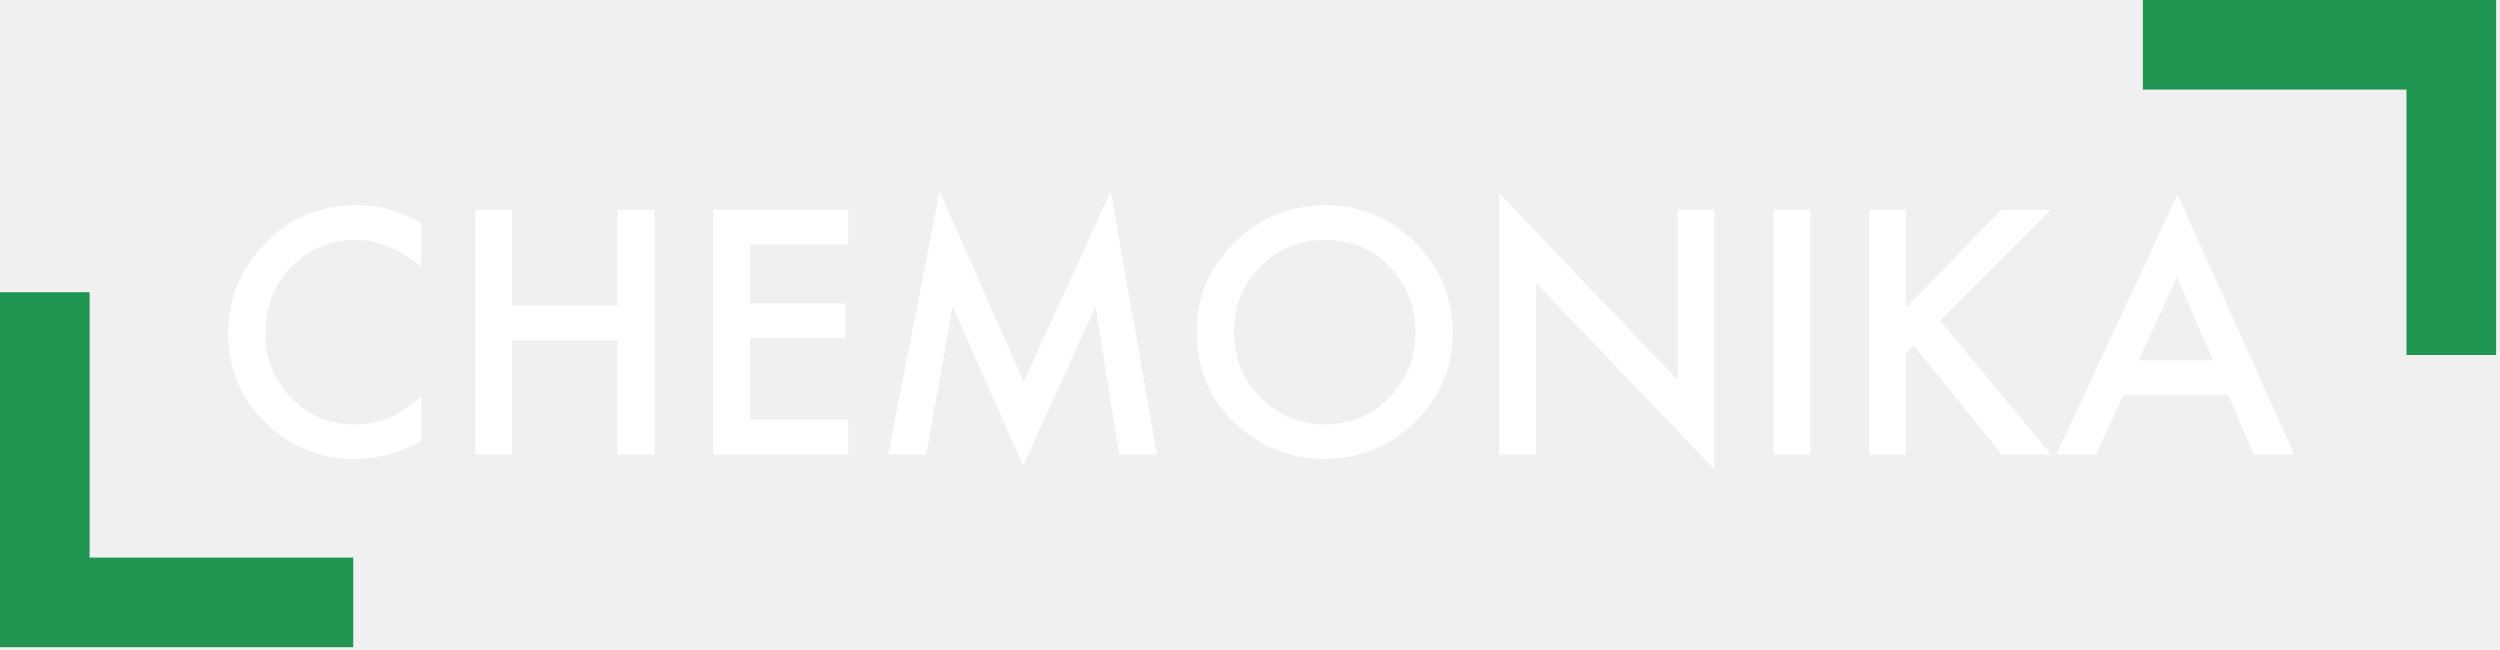
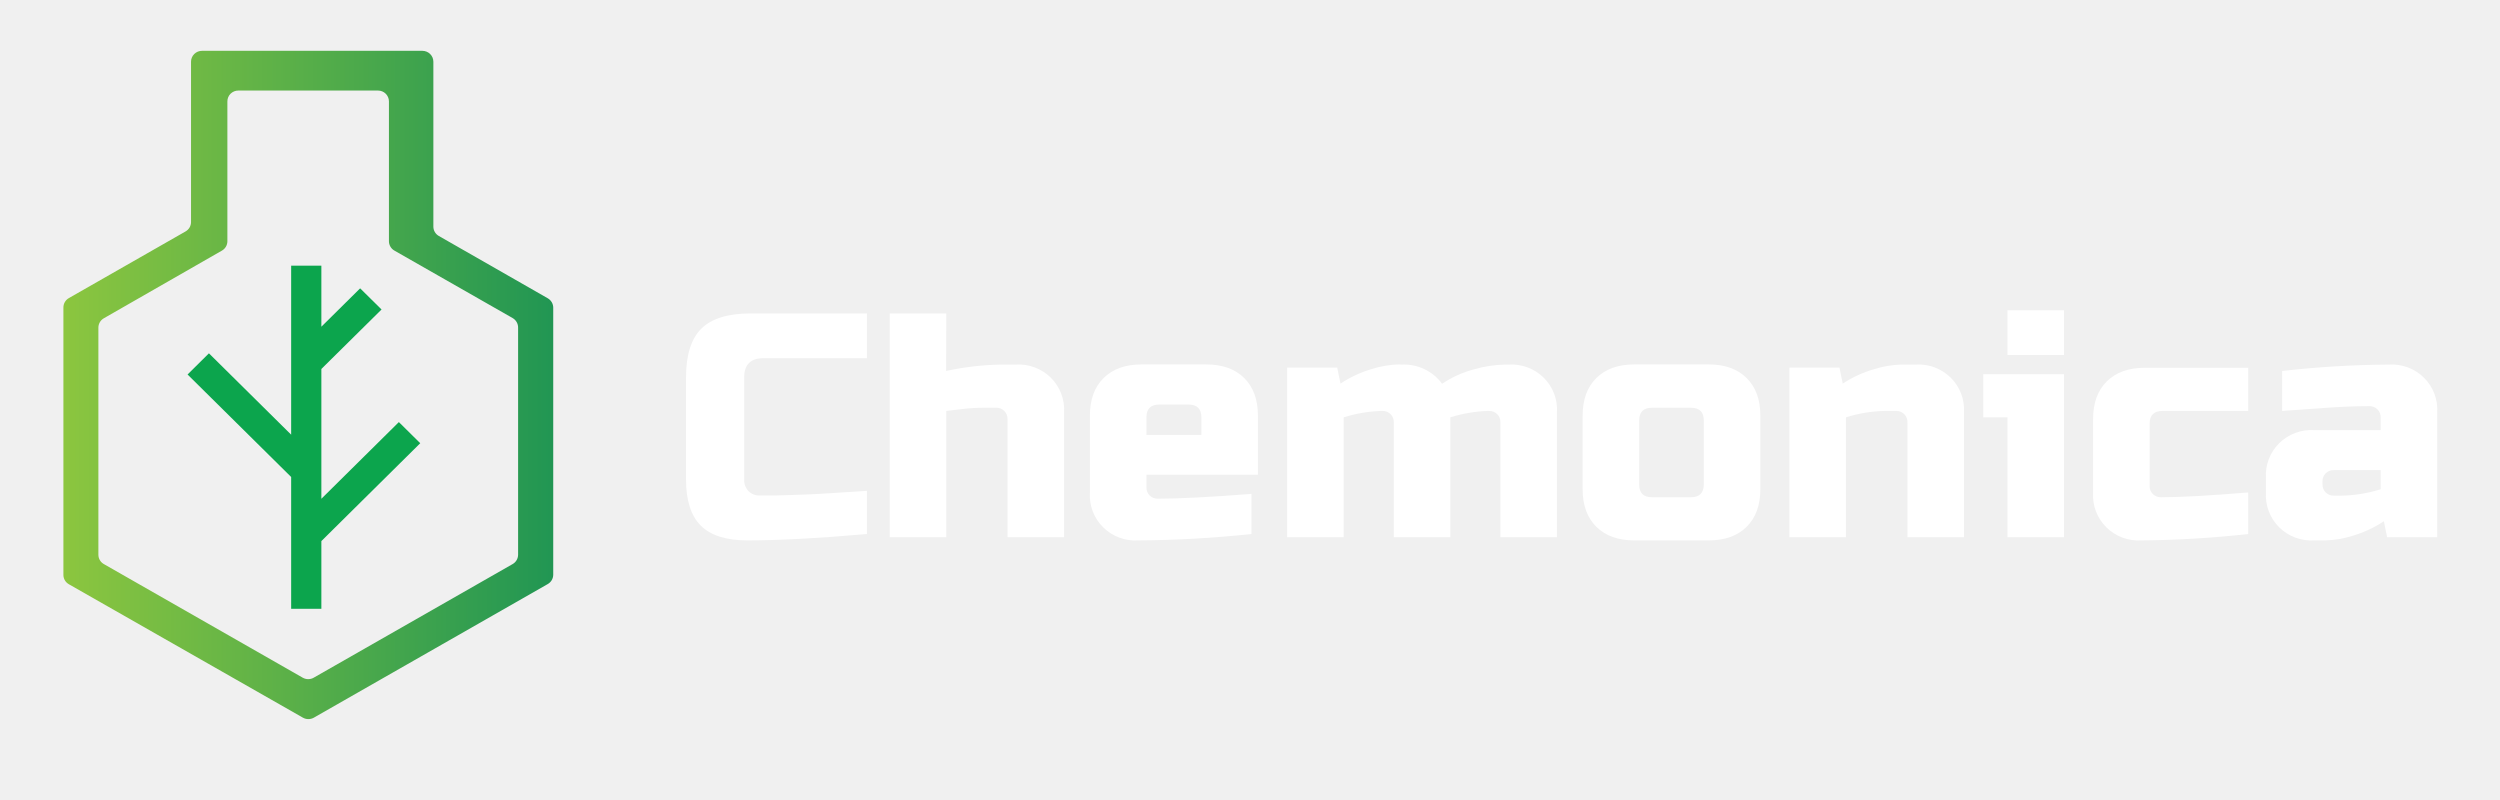
- <svg xmlns="http://www.w3.org/2000/svg" width="154" height="40" viewBox="0 0 154 40" fill="none">
-   <path d="M25.949 13.732V16.428C24.634 15.328 23.273 14.777 21.867 14.777C20.318 14.777 19.012 15.334 17.951 16.447C16.884 17.554 16.35 18.908 16.35 20.51C16.35 22.092 16.884 23.426 17.951 24.514C19.019 25.601 20.328 26.145 21.877 26.145C22.678 26.145 23.358 26.014 23.918 25.754C24.23 25.624 24.553 25.448 24.885 25.227C25.223 25.005 25.578 24.738 25.949 24.426V27.17C24.647 27.906 23.28 28.273 21.848 28.273C19.693 28.273 17.854 27.521 16.33 26.018C14.813 24.501 14.055 22.671 14.055 20.529C14.055 18.609 14.69 16.896 15.959 15.393C17.521 13.55 19.543 12.629 22.023 12.629C23.378 12.629 24.686 12.997 25.949 13.732ZM31.535 18.82H38.039V12.922H40.315V28H38.039V20.959H31.535V28H29.26V12.922H31.535V18.82ZM52.248 15.06H46.203V18.684H52.072V20.822H46.203V25.861H52.248V28H43.928V12.922H52.248V15.06ZM54.709 28L57.883 11.789L63.059 23.508L68.42 11.789L71.272 28H68.938L67.482 18.898L63.02 28.693L58.684 18.889L57.062 28H54.709ZM73.723 20.393C73.723 18.27 74.501 16.447 76.057 14.924C77.606 13.4 79.468 12.639 81.643 12.639C83.791 12.639 85.633 13.407 87.17 14.943C88.713 16.48 89.484 18.326 89.484 20.48C89.484 22.648 88.71 24.488 87.16 25.998C85.604 27.515 83.726 28.273 81.525 28.273C79.579 28.273 77.831 27.6 76.281 26.252C74.576 24.761 73.723 22.808 73.723 20.393ZM76.018 20.422C76.018 22.088 76.578 23.459 77.697 24.533C78.811 25.607 80.096 26.145 81.555 26.145C83.137 26.145 84.471 25.598 85.559 24.504C86.646 23.397 87.189 22.049 87.189 20.461C87.189 18.853 86.652 17.505 85.578 16.418C84.51 15.324 83.189 14.777 81.613 14.777C80.044 14.777 78.719 15.324 77.639 16.418C76.558 17.499 76.018 18.833 76.018 20.422ZM92.346 28V11.896L103.342 23.4V12.922H105.617V28.918L94.621 17.443V28H92.346ZM111.516 12.922V28H109.24V12.922H111.516ZM117.414 18.938L123.283 12.922H126.32L119.504 19.748L126.359 28H123.312L117.883 21.291L117.414 21.76V28H115.139V12.922H117.414V18.938ZM137.258 24.338H130.803L129.123 28H126.672L134.133 11.975L141.33 28H138.84L137.258 24.338ZM136.33 22.199L134.094 17.072L131.75 22.199H136.33Z" fill="white" />
-   <path fill-rule="evenodd" clip-rule="evenodd" d="M21.76 39.867L21.76 34.347L5.52 34.347L5.52 18L1.14484e-05 18L1.00193e-05 34.347L9.5484e-06 39.733L9.53674e-06 39.867L21.76 39.867Z" fill="#219653" />
-   <path fill-rule="evenodd" clip-rule="evenodd" d="M132 0V5.52H148.24V21.867H153.76V5.52V0.133V0H132Z" fill="#219653" />
+ <svg xmlns="http://www.w3.org/2000/svg" width="488" height="156" viewBox="0 0 488 156" fill="none">
+   <path d="M84.592 44.234V12.035C84.59 11.475 84.364 10.939 83.964 10.543C83.564 10.147 83.022 9.924 82.456 9.922H39.419C38.853 9.924 38.312 10.147 37.913 10.543C37.514 10.94 37.29 11.476 37.29 12.035V43.352C37.289 43.723 37.189 44.087 37.001 44.407C36.812 44.727 36.542 44.993 36.218 45.178L13.442 58.188C13.111 58.377 12.838 58.65 12.65 58.98C12.463 59.309 12.369 59.682 12.377 60.06V112.219C12.376 112.589 12.473 112.953 12.66 113.274C12.847 113.594 13.117 113.86 13.442 114.044L59.128 140.088C59.453 140.272 59.821 140.369 60.196 140.369C60.571 140.369 60.939 140.272 61.264 140.088L106.927 114.005C107.25 113.82 107.519 113.554 107.706 113.233C107.893 112.913 107.991 112.549 107.991 112.18V60.06C107.991 59.689 107.893 59.325 107.706 59.003C107.519 58.681 107.25 58.414 106.927 58.227L85.656 46.059C85.332 45.874 85.064 45.608 84.877 45.288C84.69 44.967 84.592 44.604 84.592 44.234ZM100.068 110.105L61.233 132.288C60.907 132.472 60.539 132.569 60.164 132.569C59.79 132.569 59.422 132.472 59.096 132.288L20.269 110.105C19.944 109.921 19.674 109.655 19.488 109.335C19.3 109.014 19.203 108.65 19.205 108.28V63.96C19.203 63.589 19.301 63.224 19.488 62.902C19.674 62.58 19.944 62.313 20.269 62.127L43.313 48.922C43.639 48.738 43.91 48.473 44.098 48.152C44.286 47.831 44.386 47.467 44.385 47.096V19.796C44.383 19.518 44.437 19.243 44.543 18.986C44.649 18.728 44.805 18.494 45.003 18.297C45.201 18.1 45.436 17.943 45.696 17.837C45.955 17.73 46.233 17.675 46.514 17.675H73.784C74.349 17.675 74.891 17.896 75.291 18.291C75.692 18.686 75.918 19.221 75.92 19.781V47.081C75.919 47.452 76.017 47.817 76.204 48.138C76.391 48.46 76.66 48.727 76.984 48.914V48.914L100.068 62.088C100.397 62.278 100.67 62.552 100.857 62.881C101.044 63.21 101.139 63.583 101.132 63.96V108.319C101.125 108.682 101.024 109.037 100.837 109.35C100.651 109.663 100.386 109.923 100.068 110.105V110.105Z" fill="url(#paint0_linear_654_481)" />
+   <path d="M169.231 104.239C159.86 105.066 152.081 105.482 145.895 105.487C141.775 105.487 138.748 104.53 136.813 102.617C134.879 100.703 133.912 97.698 133.912 93.6V73.663C133.912 69.295 134.911 66.123 136.908 64.147C138.905 62.171 142.111 61.183 146.526 61.183H169.231V69.919H149.049C146.526 69.919 145.265 71.167 145.265 73.663V93.6C145.246 94.017 145.311 94.433 145.457 94.824C145.604 95.215 145.828 95.574 146.116 95.878C146.402 96.157 146.742 96.376 147.116 96.521C147.49 96.666 147.89 96.734 148.292 96.72C149.175 96.72 150.145 96.72 151.193 96.72L154.473 96.626L157.91 96.502C159.069 96.455 160.559 96.377 162.388 96.252C164.217 96.127 166.495 95.979 169.231 95.815V104.239Z" fill="white" />
+   <path d="M184.683 72.415C188.206 71.644 191.798 71.226 195.405 71.167H198.243C199.507 71.085 200.775 71.27 201.96 71.711C203.146 72.152 204.223 72.839 205.118 73.725C206.014 74.611 206.708 75.677 207.154 76.85C207.6 78.023 207.787 79.277 207.704 80.527V104.863H196.667V81.775C196.674 81.486 196.622 81.199 196.514 80.931C196.405 80.663 196.243 80.419 196.036 80.215C195.831 80.009 195.585 79.847 195.314 79.74C195.042 79.632 194.751 79.582 194.459 79.591H192.252C190.787 79.581 189.322 79.664 187.868 79.841C186.544 80.005 185.503 80.129 184.715 80.215V104.863H173.678V61.183H184.715L184.683 72.415Z" fill="white" />
+   <path d="M244.284 104.239C236.952 105.025 229.584 105.442 222.209 105.487C220.945 105.57 219.678 105.385 218.492 104.943C217.307 104.502 216.23 103.816 215.334 102.929C214.438 102.043 213.744 100.978 213.299 99.805C212.853 98.632 212.665 97.378 212.749 96.127V81.12C212.749 78 213.642 75.556 215.429 73.788C217.216 72.02 219.687 71.136 222.84 71.136H235.454C238.607 71.136 241.078 72.02 242.865 73.788C244.652 75.556 245.545 78 245.545 81.12V92.664H223.786V95.16C223.778 95.449 223.83 95.736 223.939 96.005C224.047 96.273 224.209 96.517 224.416 96.721C224.622 96.925 224.869 97.086 225.14 97.193C225.411 97.3 225.702 97.352 225.994 97.344C230.156 97.344 236.253 97.032 244.284 96.408V104.239ZM226.309 78.967C224.622 78.967 223.786 79.794 223.786 81.463V84.895H234.508V81.463C234.508 79.794 233.664 78.967 231.985 78.967H226.309Z" fill="white" />
+   <path d="M273.611 71.167C275.136 71.095 276.655 71.4 278.031 72.053C279.407 72.707 280.598 73.689 281.495 74.911C283.421 73.621 285.553 72.661 287.802 72.072C289.76 71.508 291.786 71.204 293.825 71.167H294.455C295.719 71.085 296.987 71.27 298.172 71.711C299.358 72.152 300.435 72.839 301.331 73.725C302.226 74.611 302.92 75.677 303.366 76.85C303.812 78.023 304 79.277 303.916 80.527V104.863H292.879V82.399C292.886 82.11 292.834 81.823 292.726 81.555C292.618 81.286 292.456 81.043 292.249 80.838C292.043 80.634 291.796 80.473 291.525 80.366C291.254 80.259 290.963 80.208 290.671 80.215H290.356C287.893 80.307 285.453 80.727 283.103 81.463V104.863H272.066V82.399C272.073 82.11 272.021 81.823 271.913 81.555C271.805 81.286 271.643 81.043 271.436 80.838C271.23 80.634 270.983 80.473 270.712 80.366C270.441 80.259 270.15 80.208 269.858 80.215H269.543C267.08 80.307 264.64 80.727 262.29 81.463V104.863H251.253V71.76H261.029L261.659 74.88C263.531 73.634 265.583 72.677 267.746 72.041C269.45 71.497 271.222 71.192 273.012 71.136L273.611 71.167Z" fill="white" />
+   <path d="M343.618 95.503C343.618 98.623 342.725 101.067 340.938 102.835C339.151 104.603 336.68 105.487 333.527 105.487H319.021C315.868 105.487 313.397 104.603 311.61 102.835C309.823 101.067 308.93 98.623 308.93 95.503V81.12C308.93 78 309.823 75.556 311.61 73.788C313.397 72.02 315.868 71.136 319.021 71.136H333.527C336.68 71.136 339.151 72.02 340.938 73.788C342.725 75.556 343.618 78 343.618 81.12V95.503ZM332.581 82.087C332.581 80.418 331.737 79.591 330.058 79.591H322.49C320.803 79.591 319.967 80.418 319.967 82.087V94.567C319.967 96.229 320.803 97.063 322.49 97.063H330.058C331.735 97.063 332.576 96.231 332.581 94.567V82.087Z" fill="white" />
+   <path d="M367.9 80.215C365.33 80.268 362.781 80.688 360.332 81.463V104.863H349.295V71.76H359.07L359.701 74.88C361.58 73.643 363.637 72.697 365.803 72.072C367.507 71.528 369.28 71.223 371.069 71.167H373.908C375.172 71.085 376.439 71.27 377.625 71.711C378.81 72.152 379.887 72.839 380.783 73.725C381.678 74.611 382.373 75.677 382.818 76.85C383.264 78.023 383.452 79.277 383.368 80.527V104.863H372.331V82.399C372.338 82.11 372.286 81.823 372.178 81.555C372.07 81.286 371.908 81.043 371.701 80.838C371.495 80.634 371.248 80.473 370.977 80.366C370.706 80.259 370.415 80.208 370.123 80.215H367.9Z" fill="white" />
+   <path d="M402.896 73.039V104.863H391.859V81.463H387.129V73.039H402.896ZM391.859 60.559H402.896V69.295H391.859V60.559Z" fill="white" />
+   <path d="M438.845 104.239C431.934 105.013 424.987 105.43 418.032 105.487C416.768 105.57 415.501 105.385 414.315 104.943C413.13 104.502 412.053 103.816 411.157 102.929C410.262 102.043 409.567 100.978 409.122 99.805C408.676 98.632 408.488 97.378 408.572 96.127V81.775C408.572 78.655 409.466 76.211 411.252 74.443C413.039 72.675 415.51 71.791 418.663 71.791H438.845V80.215H422.132C420.453 80.215 419.609 81.042 419.609 82.711V94.879C419.602 95.168 419.653 95.455 419.762 95.724C419.87 95.992 420.032 96.236 420.239 96.44C420.445 96.644 420.692 96.805 420.963 96.912C421.234 97.019 421.525 97.071 421.817 97.063C425.601 97.063 431.277 96.751 438.845 96.127V104.239Z" fill="white" />
+   <path d="M445.468 72.415C452.377 71.628 459.325 71.211 466.281 71.167C467.545 71.085 468.812 71.27 469.998 71.711C471.183 72.152 472.26 72.839 473.156 73.725C474.052 74.611 474.746 75.677 475.191 76.85C475.637 78.023 475.825 79.277 475.741 80.527V104.863H465.965L465.335 101.743C463.459 102.983 461.408 103.94 459.248 104.582C457.544 105.123 455.771 105.427 453.982 105.487H451.775C450.511 105.57 449.243 105.385 448.058 104.943C446.872 104.502 445.795 103.816 444.899 102.929C444.004 102.043 443.31 100.978 442.864 99.805C442.418 98.632 442.231 97.378 442.314 96.127V93.319C442.231 92.069 442.418 90.815 442.864 89.642C443.31 88.469 444.004 87.403 444.899 86.517C445.795 85.631 446.872 84.944 448.058 84.503C449.243 84.062 450.511 83.876 451.775 83.959H464.704V81.463C464.711 81.174 464.66 80.887 464.551 80.619C464.443 80.35 464.281 80.106 464.074 79.902C463.868 79.698 463.621 79.537 463.35 79.43C463.079 79.323 462.788 79.272 462.496 79.279C459.769 79.279 456.752 79.404 453.446 79.654C450.151 79.903 447.486 80.09 445.468 80.215V72.415ZM457.136 96.751C459.706 96.695 462.254 96.274 464.704 95.503V91.759H455.559C455.267 91.752 454.976 91.803 454.705 91.91C454.434 92.017 454.188 92.178 453.981 92.382C453.775 92.587 453.612 92.83 453.504 93.099C453.396 93.367 453.344 93.654 453.351 93.943V94.567C453.344 94.856 453.396 95.143 453.504 95.412C453.612 95.68 453.775 95.924 453.981 96.128C454.188 96.332 454.434 96.493 454.705 96.6C454.976 96.707 455.267 96.759 455.559 96.751H457.136Z" fill="white" />
+   <path d="M82.03 86.518L77.859 82.391L62.731 97.36V72.025L74.477 60.411L70.299 56.285L62.731 63.773V51.854H56.834V84.848L40.783 68.968L36.612 73.102L56.834 93.109V118.833H62.731V105.62L82.03 86.518Z" fill="url(#paint1_linear_654_481)" />
+   <defs>
+     <linearGradient id="paint0_linear_654_481" x1="12.377" y1="75.145" x2="107.959" y2="75.145" gradientUnits="userSpaceOnUse">
+       <stop stop-color="#8CC63F" />
+       <stop offset="1" stop-color="#219653" />
+     </linearGradient>
+     <linearGradient id="paint1_linear_654_481" x1="2145.82" y1="7379.98" x2="4762.34" y2="7379.98" gradientUnits="userSpaceOnUse">
+       <stop stop-color="#0CA54D" />
+       <stop offset="1" stop-color="#219653" />
+     </linearGradient>
+   </defs>
</svg>
